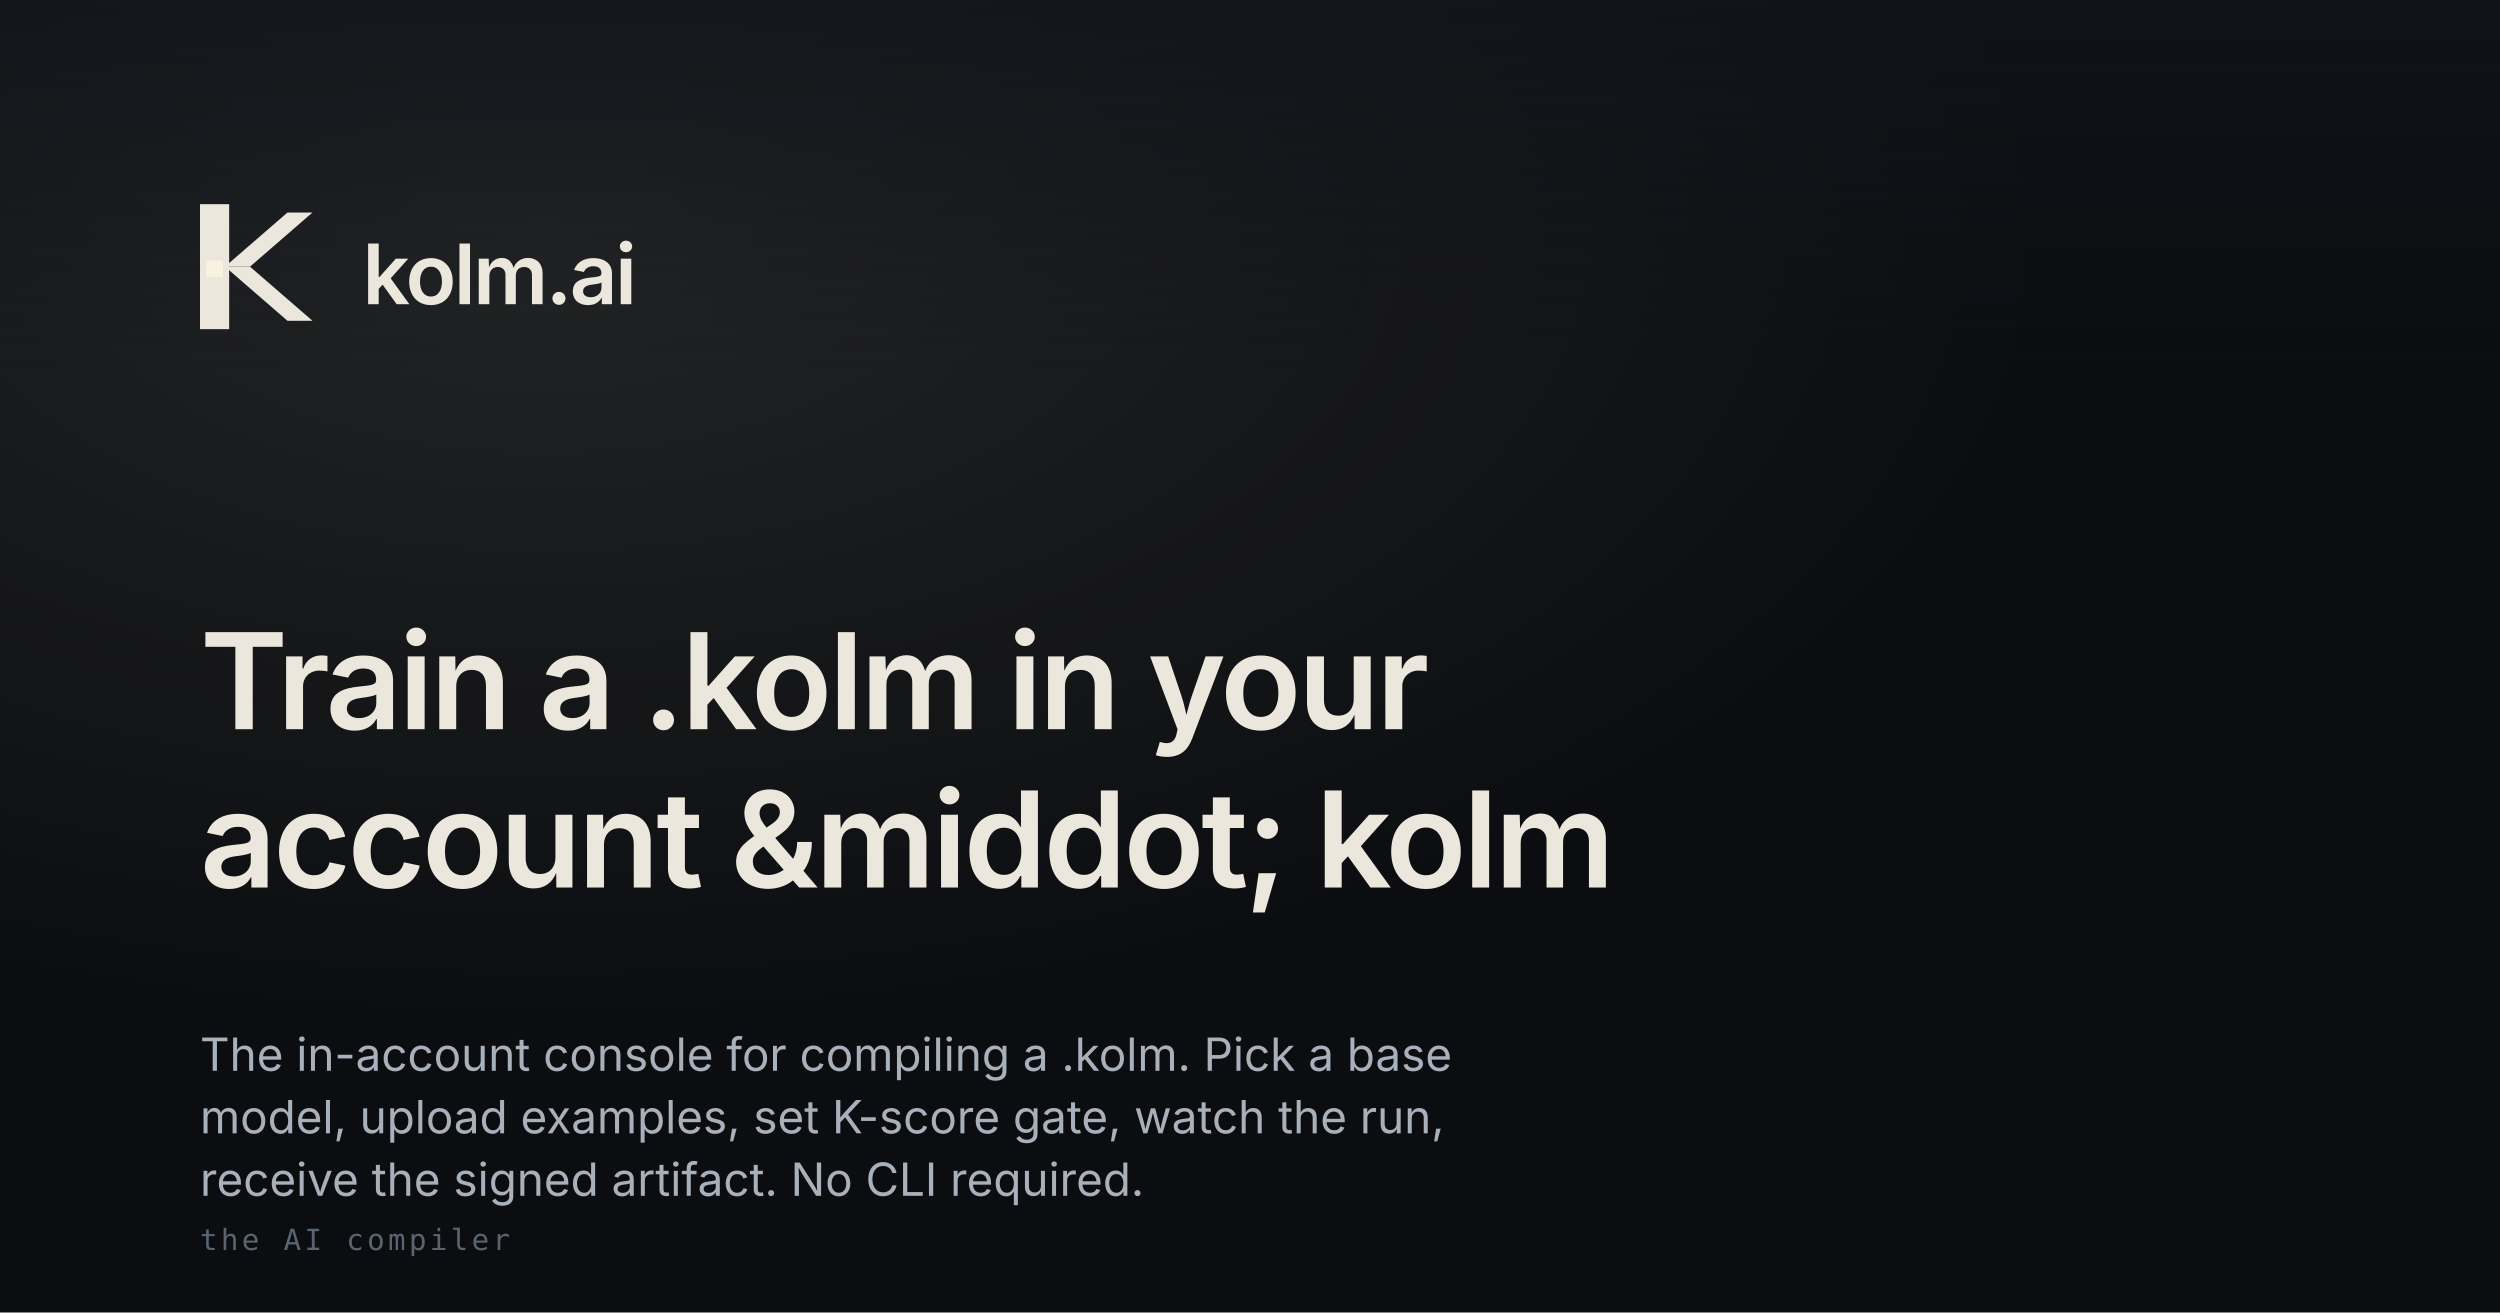
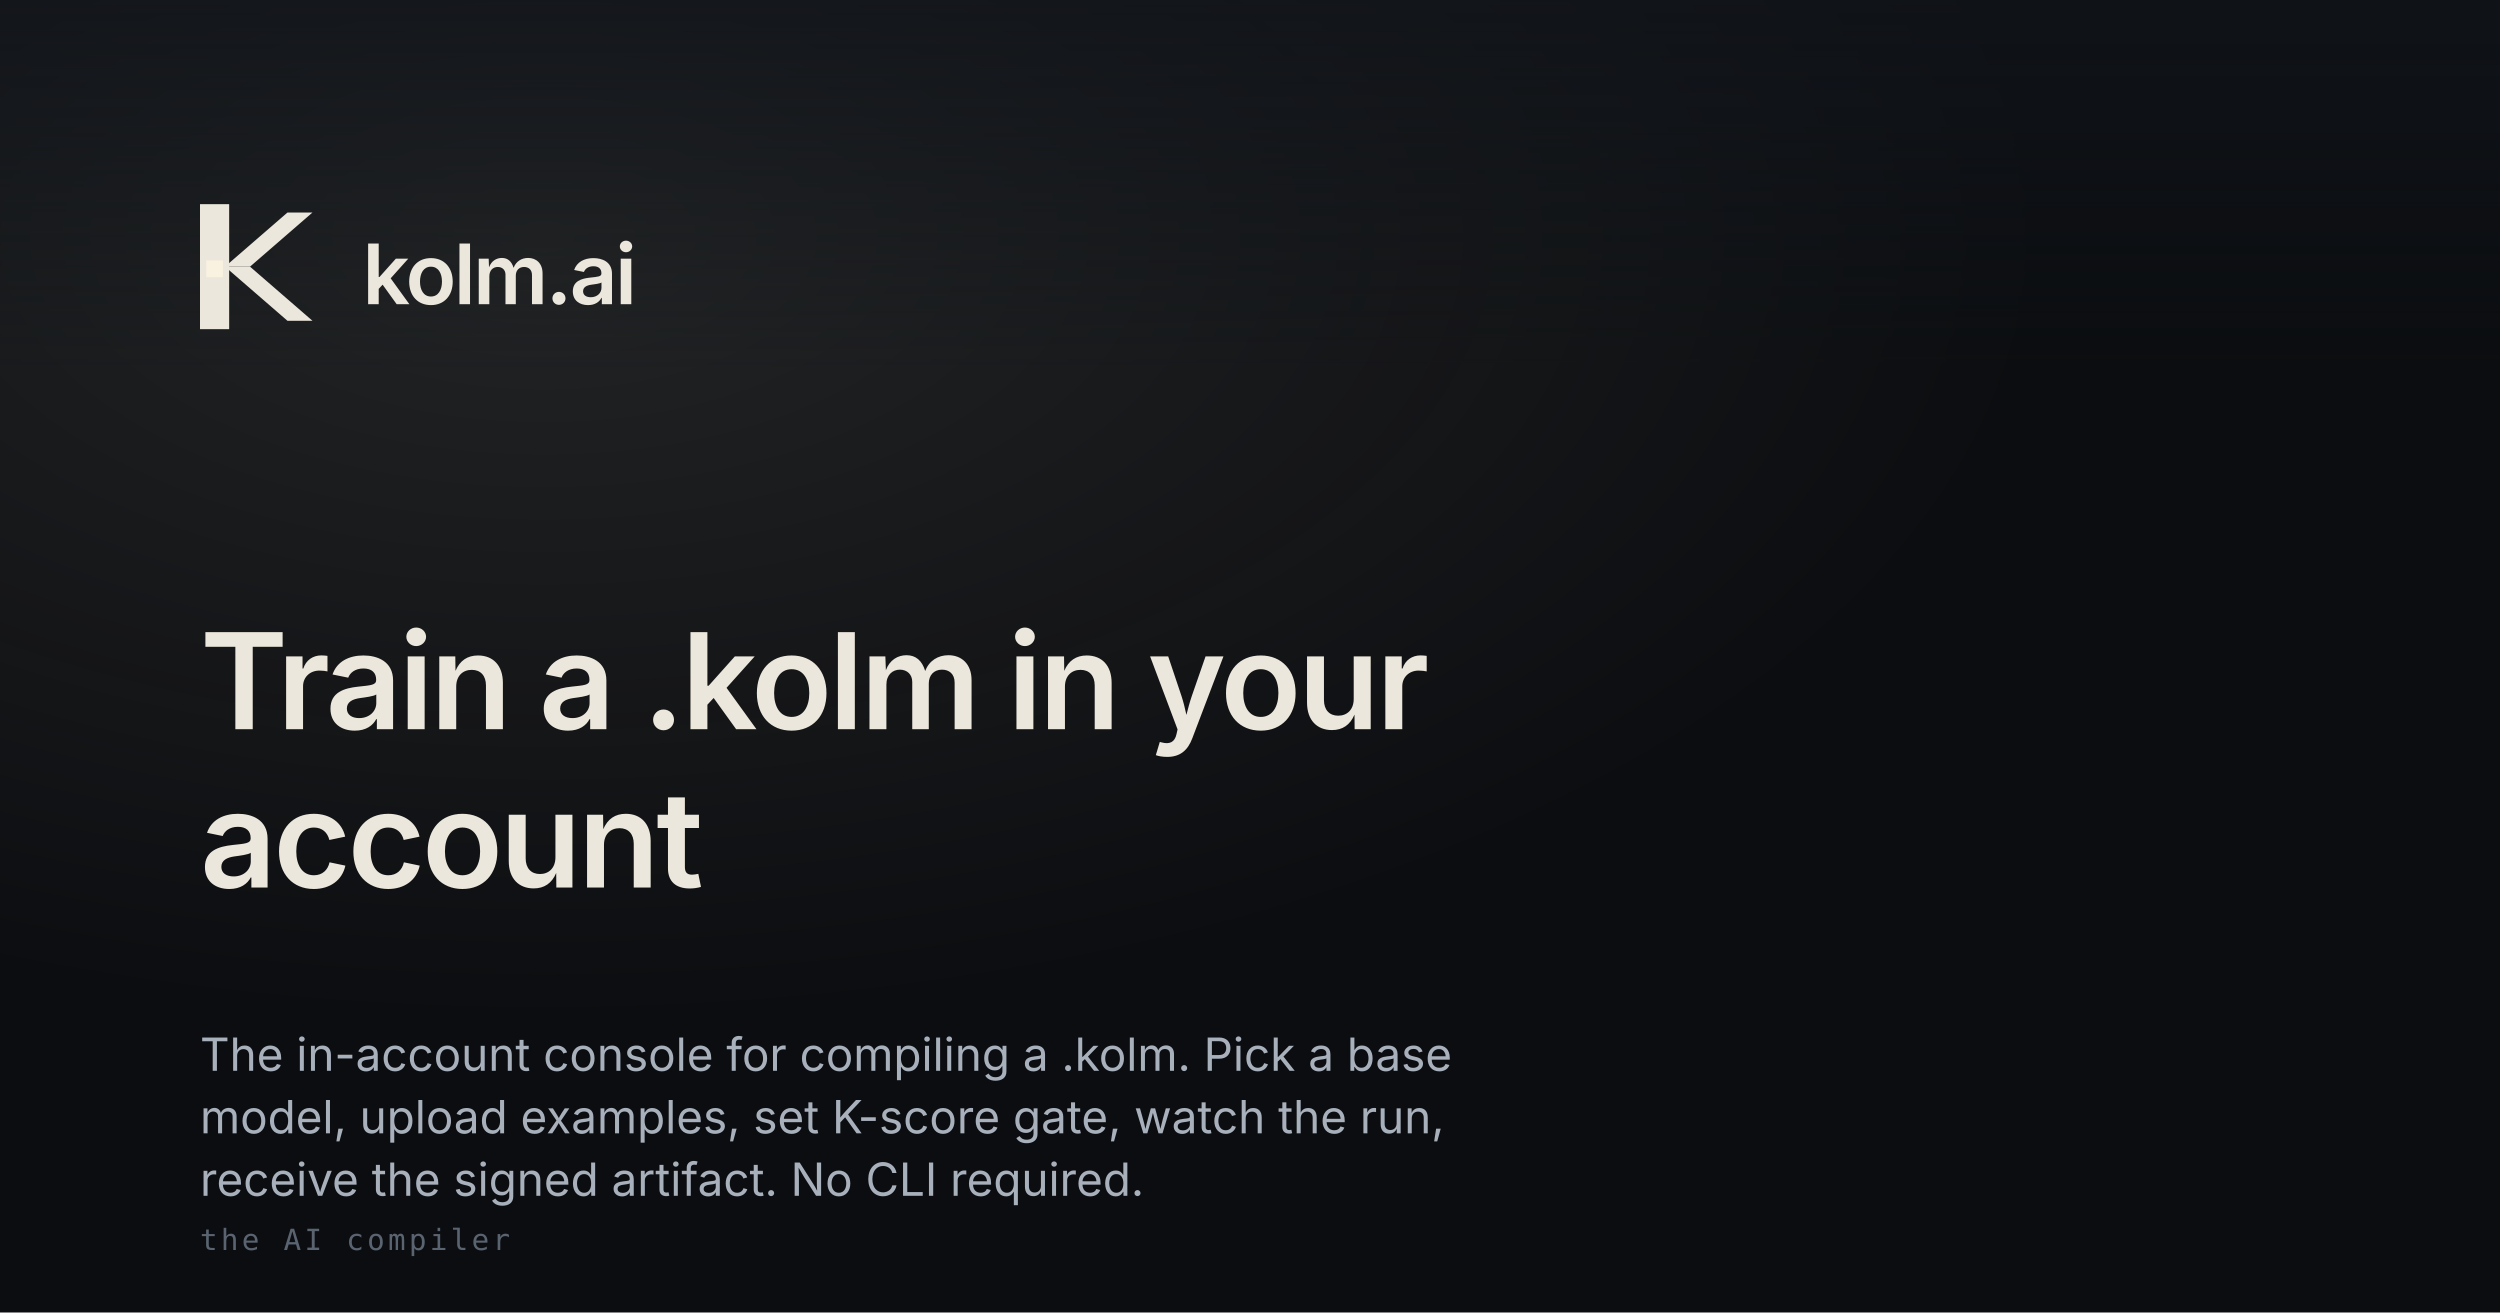
- <svg xmlns="http://www.w3.org/2000/svg" width="1200" height="630" viewBox="0 0 1200 630" role="img" aria-label="Train a .kolm in your account &amp;middot; kolm | kolm.ai">
+ <svg xmlns="http://www.w3.org/2000/svg" width="1200" height="630" viewBox="0 0 1200 630" role="img" aria-label="Train a .kolm in your account | kolm.ai">
  <defs>
    <radialGradient id="glow" cx="22%" cy="18%" r="60%">
      <stop offset="0%" stop-color="#faf2e1" stop-opacity="0.10" />
      <stop offset="100%" stop-color="#faf2e1" stop-opacity="0" />
    </radialGradient>
    <linearGradient id="topfade" x1="0" y1="0" x2="0" y2="1">
      <stop offset="0%" stop-color="#11151b" stop-opacity="0.7" />
      <stop offset="100%" stop-color="#11151b" stop-opacity="0" />
    </linearGradient>
  </defs>
  <rect width="1200" height="630" fill="#0b0d10" />
  <rect width="1200" height="630" fill="url(#glow)" />
  <rect width="1200" height="180" fill="url(#topfade)" />
  <g transform="translate(96 96)">
    <rect x="0" y="2" width="14" height="60" fill="#ece7dc" />
    <path d="M42 6 L54 6 L24 32 L12 32 Z" fill="#ece7dc" />
    <path d="M12 32 L24 32 L54 58 L42 58 Z" fill="#ece7dc" />
    <rect x="3" y="29" width="8" height="8" fill="#faf2e1" />
    <text x="78" y="50" fill="#ece7dc" font-family="-apple-system,BlinkMacSystemFont,'SF Pro Display','Inter','Segoe UI',system-ui,sans-serif" font-size="40" font-weight="600" letter-spacing="-1.2">kolm.ai</text>
  </g>
  <text x="96" y="350" fill="#ece7dc" font-family="-apple-system,BlinkMacSystemFont,'SF Pro Display','Inter','Segoe UI',system-ui,sans-serif" font-size="64" font-weight="640" letter-spacing="-1.6">Train a .kolm in your</text>
-   <text x="96" y="426" fill="#ece7dc" font-family="-apple-system,BlinkMacSystemFont,'SF Pro Display','Inter','Segoe UI',system-ui,sans-serif" font-size="64" font-weight="640" letter-spacing="-1.6">account &amp;middot; kolm</text>
+   <text x="96" y="426" fill="#ece7dc" font-family="-apple-system,BlinkMacSystemFont,'SF Pro Display','Inter','Segoe UI',system-ui,sans-serif" font-size="64" font-weight="640" letter-spacing="-1.6">account</text>
  <text x="96" y="514" fill="#a8b0bb" font-family="-apple-system,BlinkMacSystemFont,'SF Pro Text','Inter','Segoe UI',system-ui,sans-serif" font-size="22" font-weight="400">The in-account console for compiling a .kolm. Pick a base</text>
  <text x="96" y="544" fill="#a8b0bb" font-family="-apple-system,BlinkMacSystemFont,'SF Pro Text','Inter','Segoe UI',system-ui,sans-serif" font-size="22" font-weight="400">model, upload examples, set K-score gate, watch the run,</text>
  <text x="96" y="574" fill="#a8b0bb" font-family="-apple-system,BlinkMacSystemFont,'SF Pro Text','Inter','Segoe UI',system-ui,sans-serif" font-size="22" font-weight="400">receive the signed artifact. No CLI required.</text>
  <text x="96" y="600" fill="#5a6471" font-family="ui-monospace,'SF Mono',Menlo,Consolas,monospace" font-size="14" letter-spacing="1.6">the AI compiler</text>
</svg>
